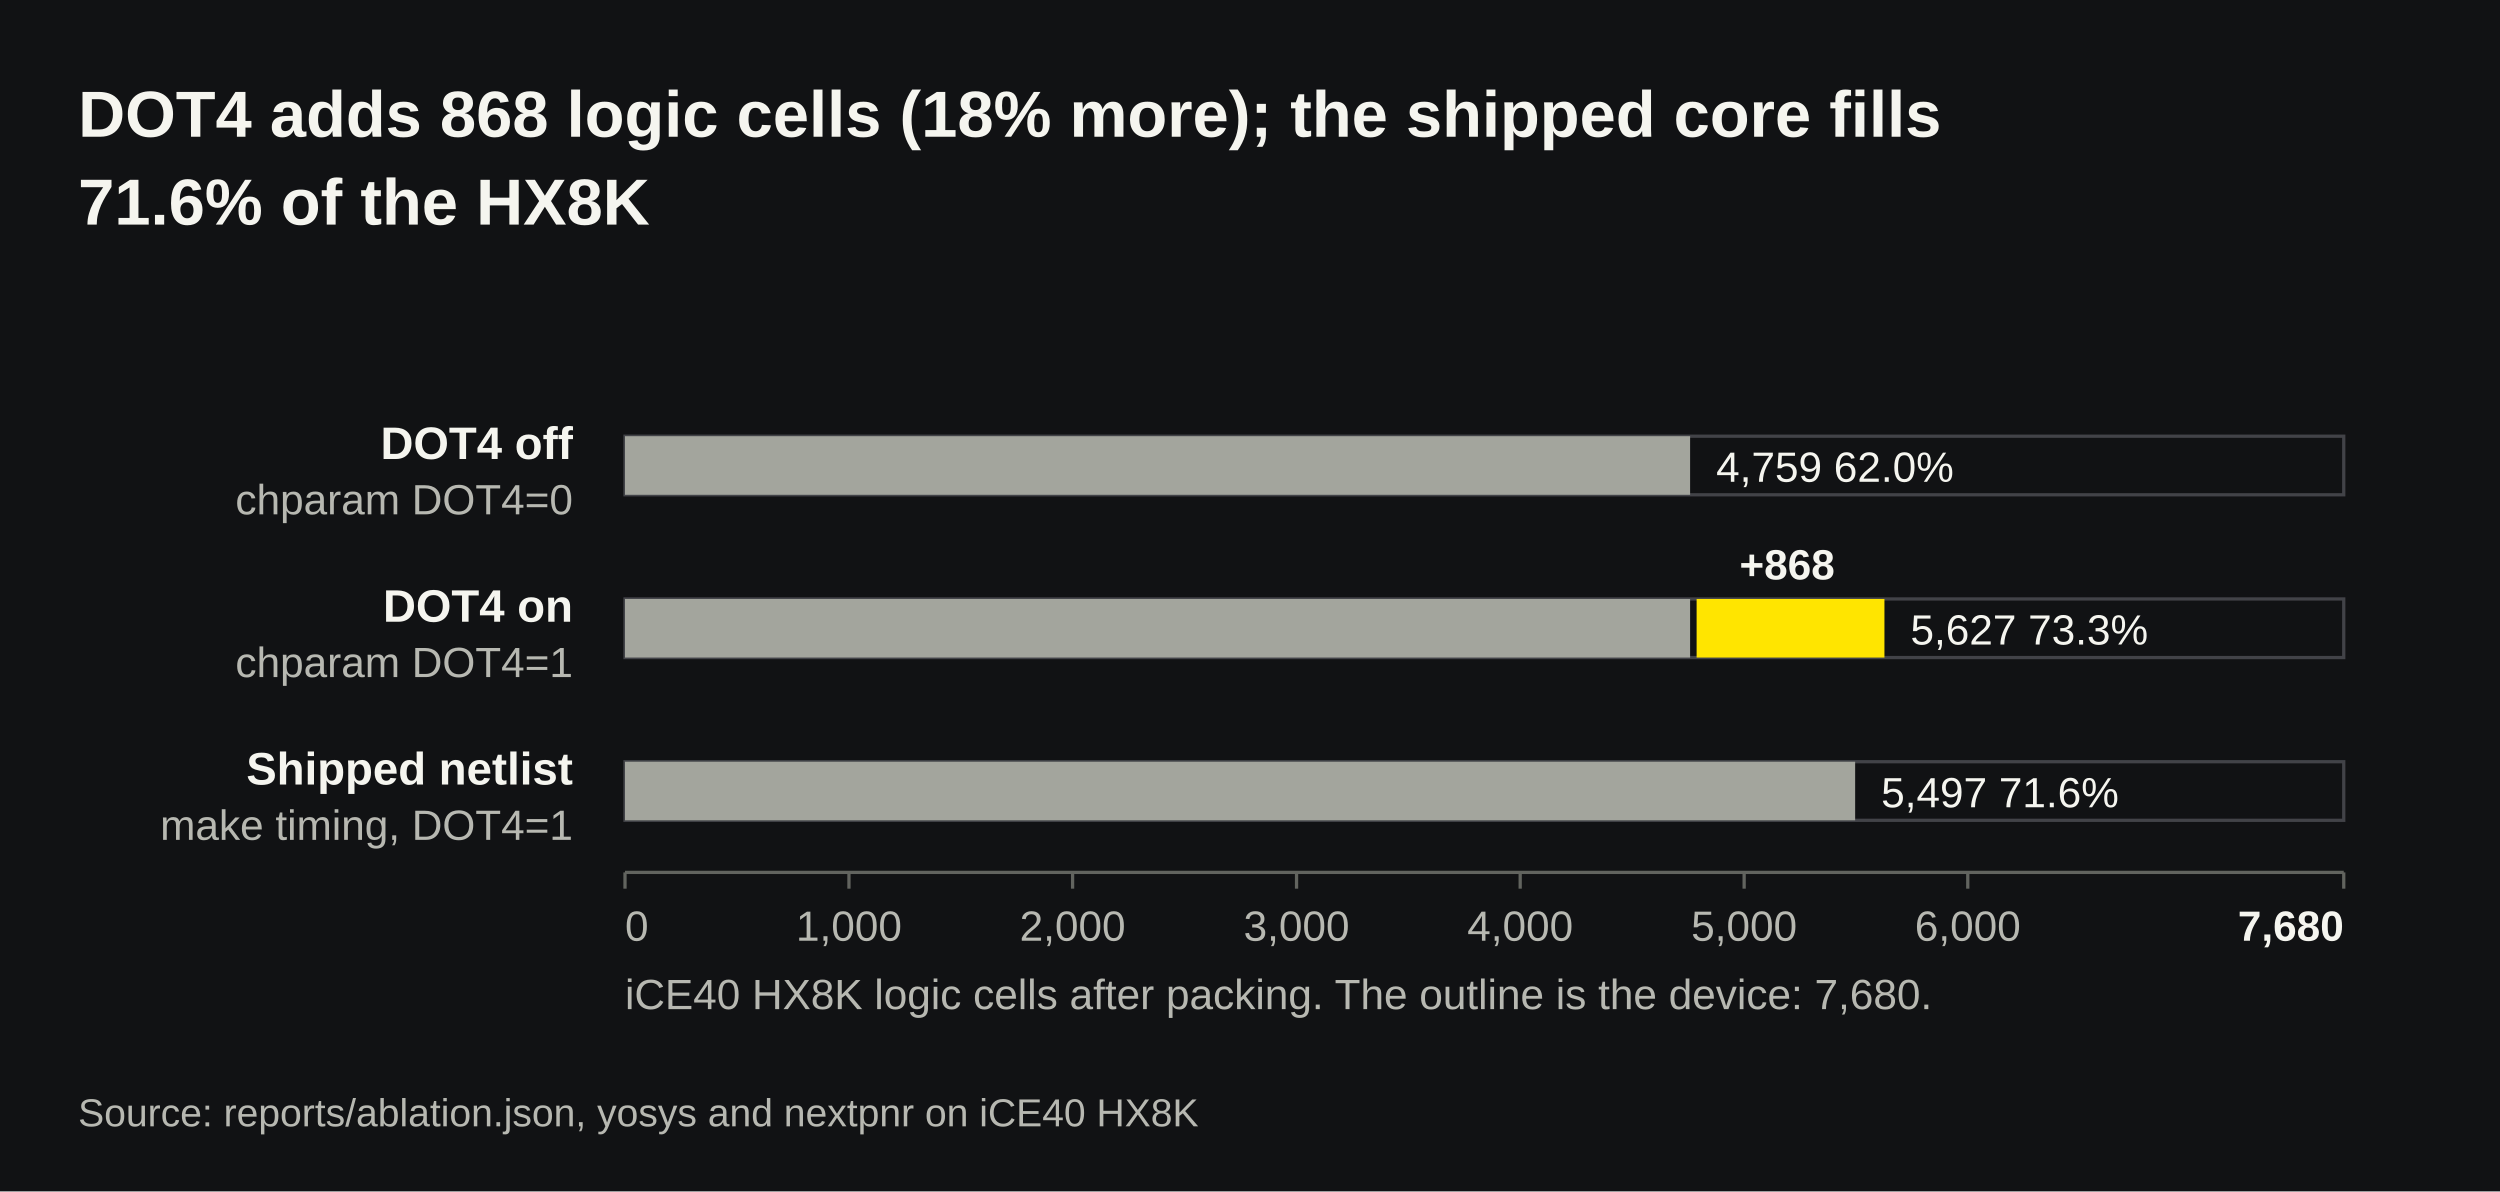
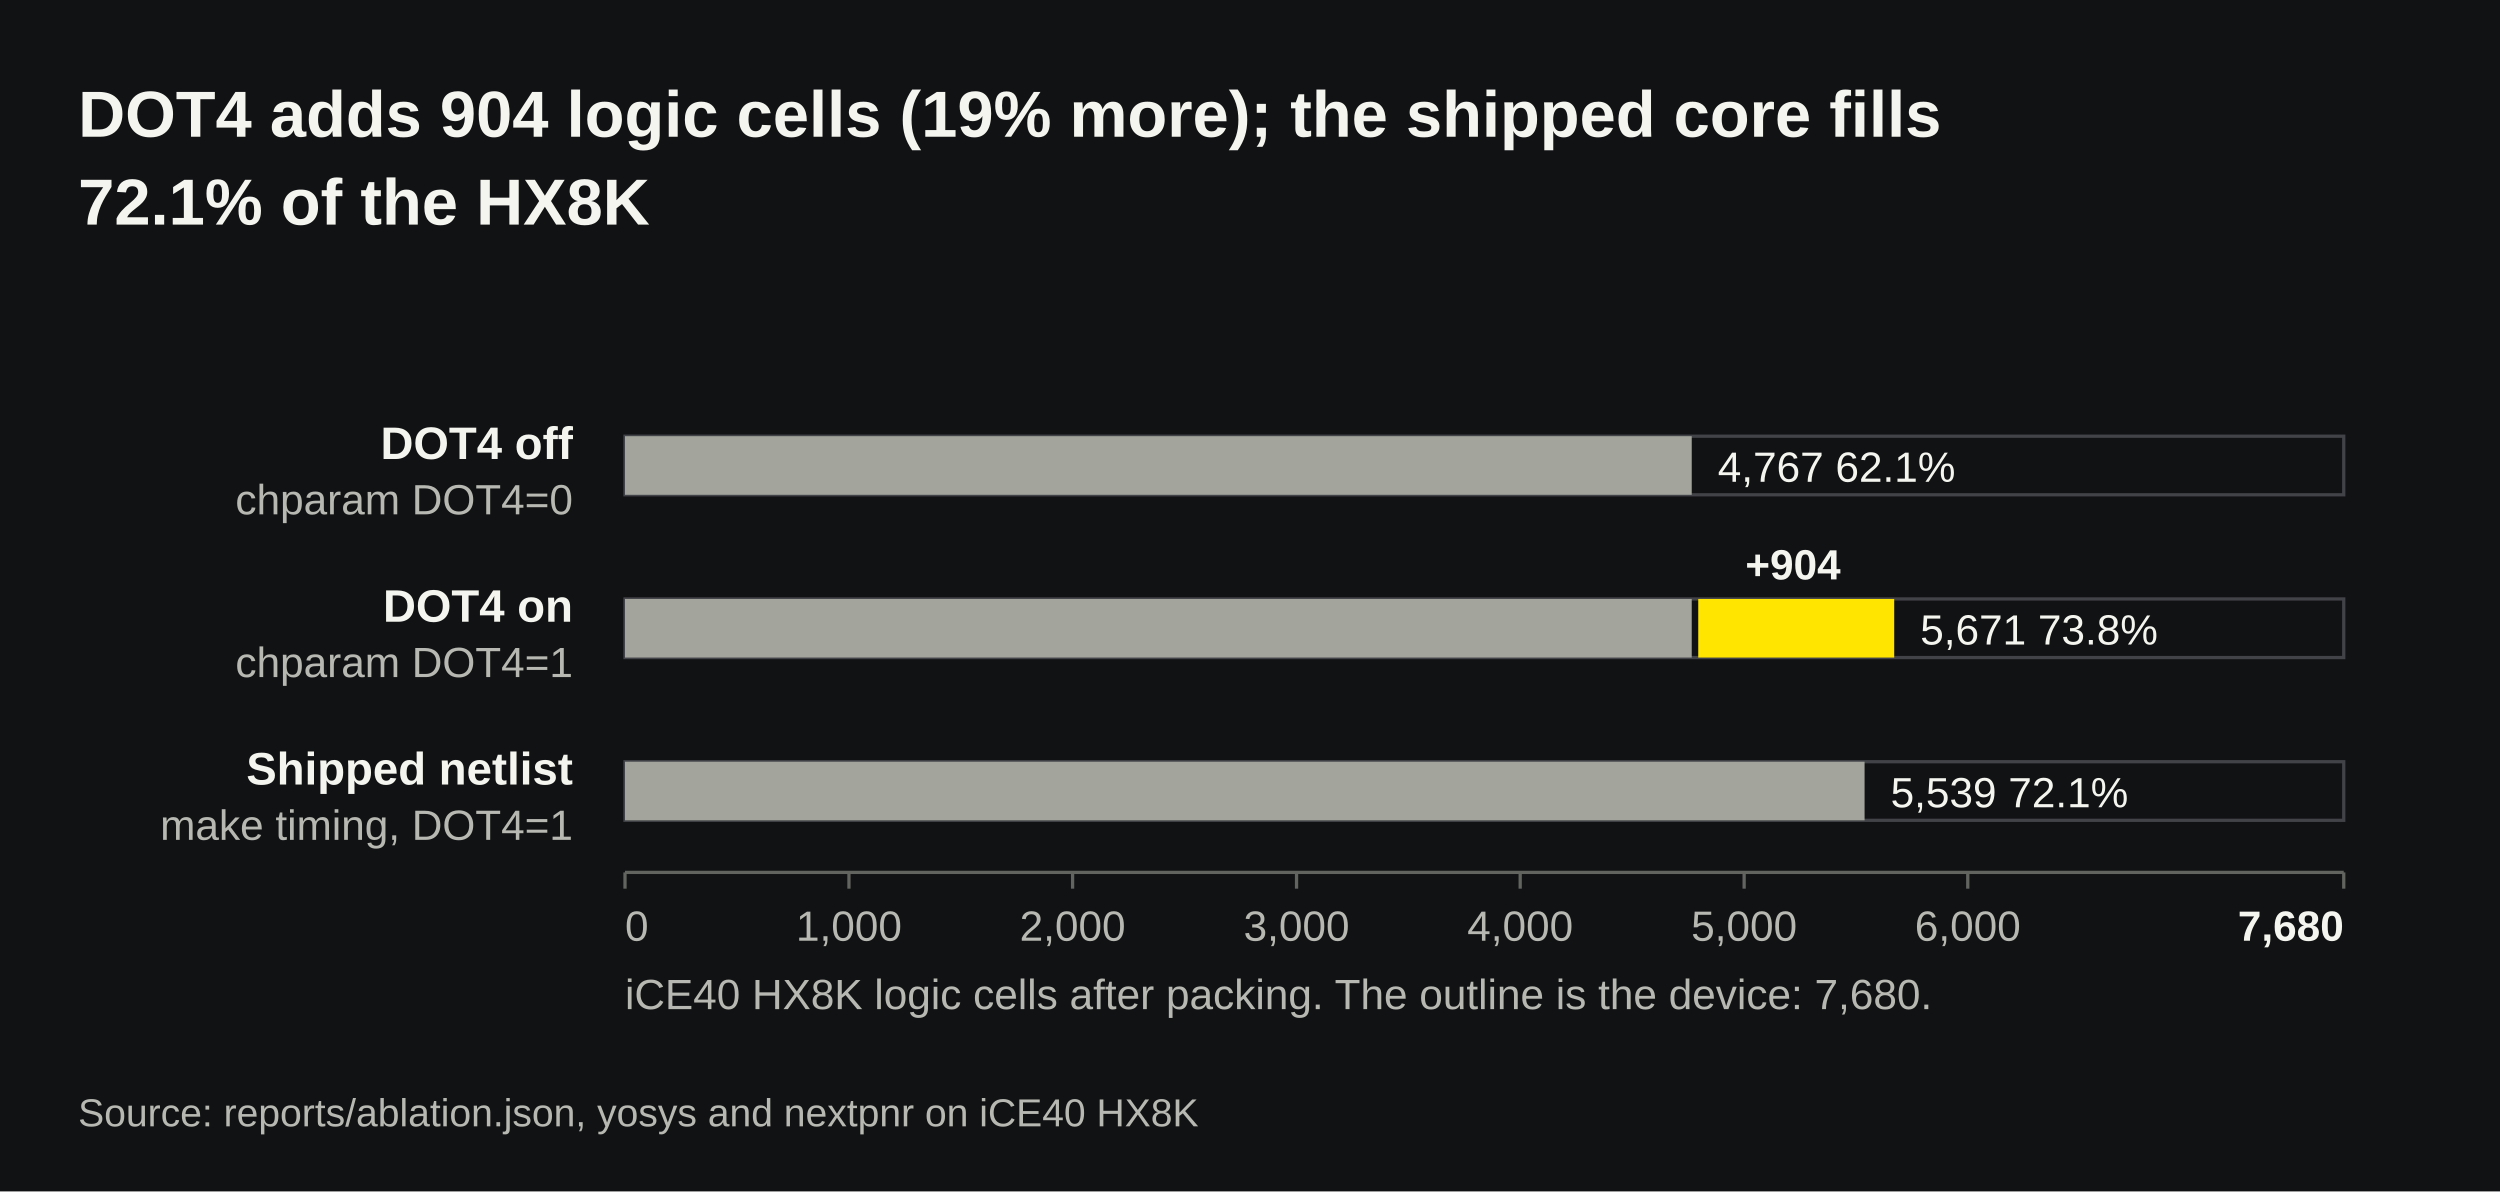
<svg xmlns="http://www.w3.org/2000/svg" viewBox="0 0 768 366" width="768" height="366" role="img" aria-labelledby="area-720-t area-720-d" font-family="LearningSans, 'IBM Plex Sans', Arial, Helvetica, sans-serif" style="font-variant-numeric:tabular-nums">
  <rect width="768" height="366" fill="#111214" />
-   <text x="24.0" y="42.0" font-size="20" fill="#F5F5EF" text-anchor="start" font-weight="600">DOT4 adds 868 logic cells (18% more); the shipped core fills</text>
-   <text x="24.0" y="69.0" font-size="20" fill="#F5F5EF" text-anchor="start" font-weight="600">71.6% of the HX8K</text>
+   <text x="24.0" y="42.0" font-size="20" fill="#F5F5EF" text-anchor="start" font-weight="600">DOT4 adds 904 logic cells (19% more); the shipped core fills</text>
+   <text x="24.0" y="69.0" font-size="20" fill="#F5F5EF" text-anchor="start" font-weight="600">72.1% of the HX8K</text>
  <g transform="translate(24,92)">
    <text x="152.0" y="49.0" font-size="14" fill="#F5F5EF" text-anchor="end" font-weight="600">DOT4 off</text>
    <text x="152.0" y="66.0" font-size="13" fill="#B7B8B1" text-anchor="end">chparam DOT4=0</text>
    <g>
      <rect x="168.0" y="42.0" width="528.0" height="18" fill="none" stroke="#424348" />
-       <rect x="168.0" y="42.0" width="327.2" height="18" fill="#A3A59D" />
+       <rect x="168.0" y="42.0" width="327.7" height="18" fill="#A3A59D" />
    </g>
-     <text x="503.2" y="56.0" font-size="13" fill="#F5F5EF" text-anchor="start">4,759  62.0%</text>
+     <text x="503.7" y="56.0" font-size="13" fill="#F5F5EF" text-anchor="start">4,767  62.1%</text>
    <text x="152.0" y="99.0" font-size="14" fill="#F5F5EF" text-anchor="end" font-weight="600">DOT4 on</text>
    <text x="152.0" y="116.0" font-size="13" fill="#B7B8B1" text-anchor="end">chparam DOT4=1</text>
    <g>
      <rect x="168.0" y="92.0" width="528.0" height="18" fill="none" stroke="#424348" />
-       <rect x="168.0" y="92.0" width="327.2" height="18" fill="#A3A59D" />
-       <rect x="497.2" y="92.0" width="57.7" height="18" fill="#FFE500" />
+       <rect x="168.0" y="92.0" width="327.7" height="18" fill="#A3A59D" />
+       <rect x="497.7" y="92.0" width="60.2" height="18" fill="#FFE500" />
    </g>
-     <text x="562.9" y="106.0" font-size="13" fill="#F5F5EF" text-anchor="start">5,627  73.3%</text>
-     <text x="525.0" y="86.0" font-size="13" fill="#F5F5EF" text-anchor="middle" font-weight="600">+868</text>
+     <text x="565.9" y="106.0" font-size="13" fill="#F5F5EF" text-anchor="start">5,671  73.8%</text>
+     <text x="526.8" y="86.0" font-size="13" fill="#F5F5EF" text-anchor="middle" font-weight="600">+904</text>
    <text x="152.0" y="149.0" font-size="14" fill="#F5F5EF" text-anchor="end" font-weight="600">Shipped netlist</text>
    <text x="152.0" y="166.0" font-size="13" fill="#B7B8B1" text-anchor="end">make timing, DOT4=1</text>
    <g>
      <rect x="168.0" y="142.0" width="528.0" height="18" fill="none" stroke="#424348" />
-       <rect x="168.0" y="142.0" width="377.9" height="18" fill="#A3A59D" />
+       <rect x="168.0" y="142.0" width="380.8" height="18" fill="#A3A59D" />
    </g>
-     <text x="553.9" y="156.0" font-size="13" fill="#F5F5EF" text-anchor="start">5,497  71.6%</text>
+     <text x="556.8" y="156.0" font-size="13" fill="#F5F5EF" text-anchor="start">5,539  72.1%</text>
    <line x1="168.0" y1="176.0" x2="696.0" y2="176.0" stroke="#62645F" stroke-width="1" />
    <line x1="168.0" y1="176.0" x2="168.0" y2="181.0" stroke="#62645F" stroke-width="1" />
    <text x="168.0" y="197.0" font-size="13" fill="#B7B8B1" text-anchor="start">0</text>
    <line x1="236.8" y1="176.0" x2="236.8" y2="181.0" stroke="#62645F" stroke-width="1" />
    <text x="236.8" y="197.0" font-size="13" fill="#B7B8B1" text-anchor="middle">1,000</text>
    <line x1="305.5" y1="176.0" x2="305.5" y2="181.0" stroke="#62645F" stroke-width="1" />
    <text x="305.5" y="197.0" font-size="13" fill="#B7B8B1" text-anchor="middle">2,000</text>
    <line x1="374.3" y1="176.0" x2="374.3" y2="181.0" stroke="#62645F" stroke-width="1" />
    <text x="374.3" y="197.0" font-size="13" fill="#B7B8B1" text-anchor="middle">3,000</text>
    <line x1="443.0" y1="176.0" x2="443.0" y2="181.0" stroke="#62645F" stroke-width="1" />
    <text x="443.0" y="197.0" font-size="13" fill="#B7B8B1" text-anchor="middle">4,000</text>
    <line x1="511.8" y1="176.0" x2="511.8" y2="181.0" stroke="#62645F" stroke-width="1" />
    <text x="511.8" y="197.0" font-size="13" fill="#B7B8B1" text-anchor="middle">5,000</text>
    <line x1="580.5" y1="176.0" x2="580.5" y2="181.0" stroke="#62645F" stroke-width="1" />
    <text x="580.5" y="197.0" font-size="13" fill="#B7B8B1" text-anchor="middle">6,000</text>
    <line x1="696.0" y1="176.0" x2="696.0" y2="181.0" stroke="#62645F" stroke-width="1" />
    <text x="696.0" y="197.0" font-size="13" fill="#F5F5EF" text-anchor="end" font-weight="600">7,680</text>
    <text x="168.0" y="218.0" font-size="13" fill="#B7B8B1" text-anchor="start">iCE40 HX8K logic cells after packing. The outline is the device: 7,680.</text>
  </g>
  <text x="24.0" y="346.0" font-size="12" fill="#B7B8B1" text-anchor="start">Source: reports/ablation.json, yosys and nextpnr on iCE40 HX8K</text>
</svg>
